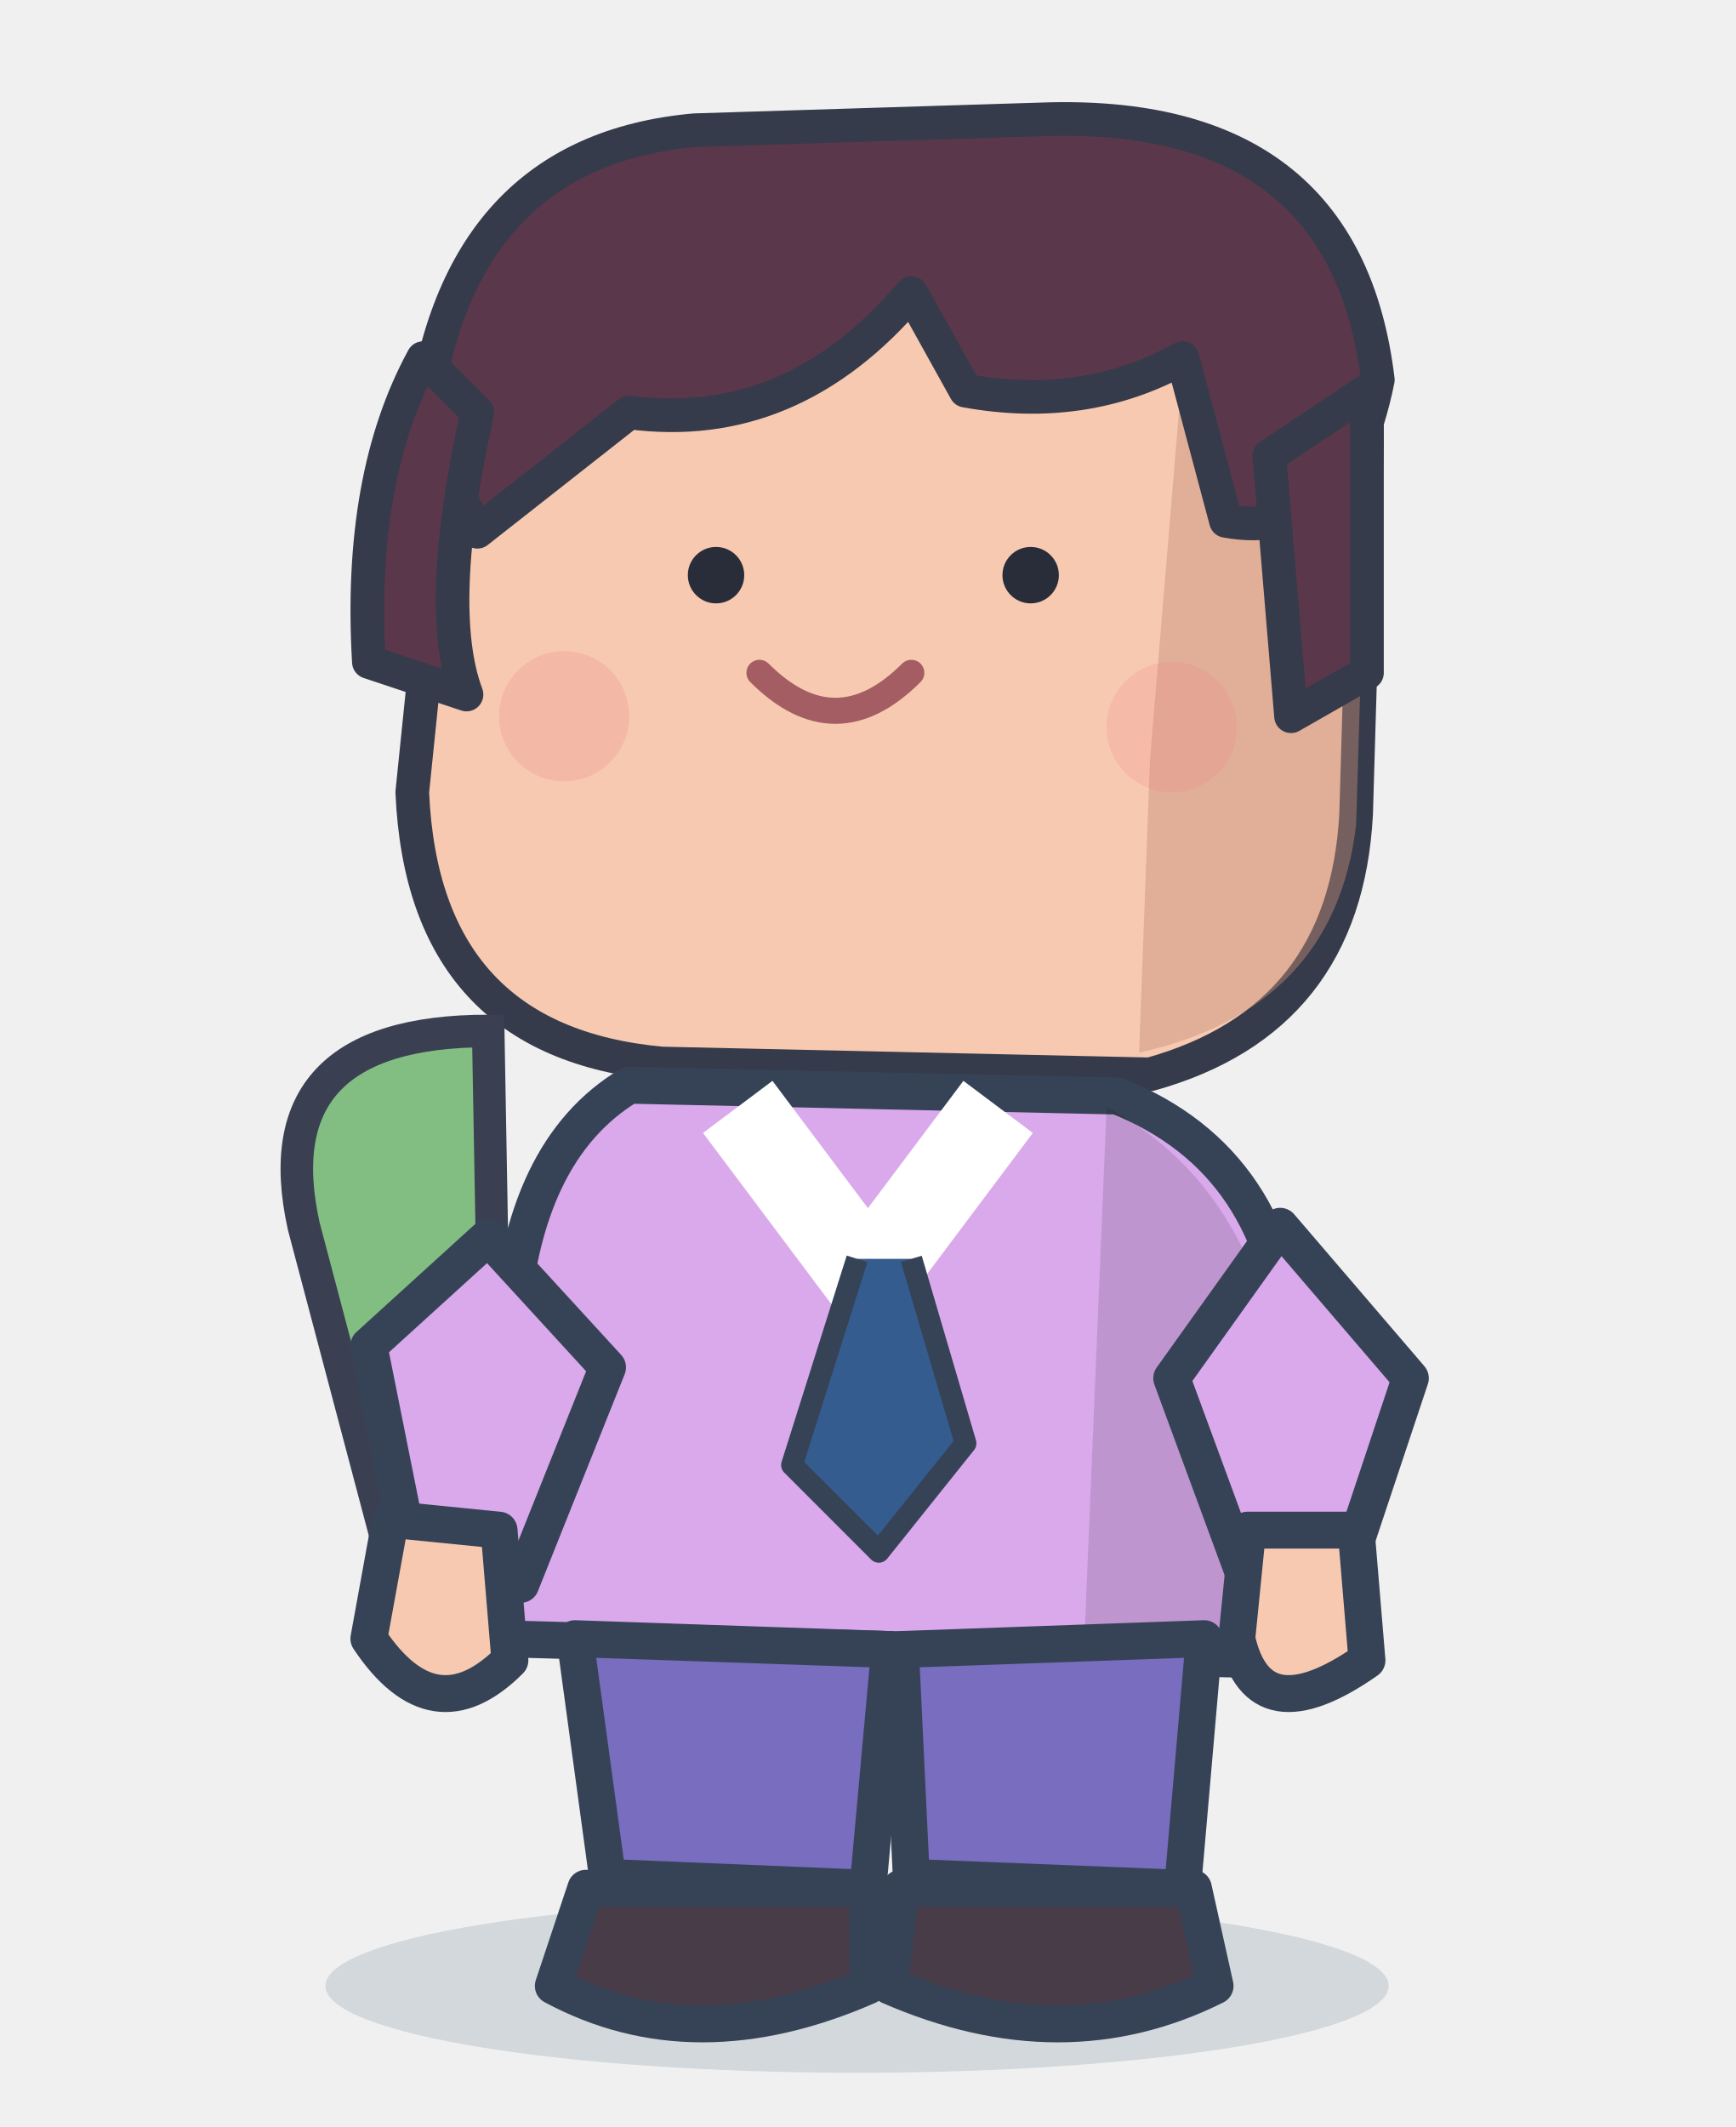
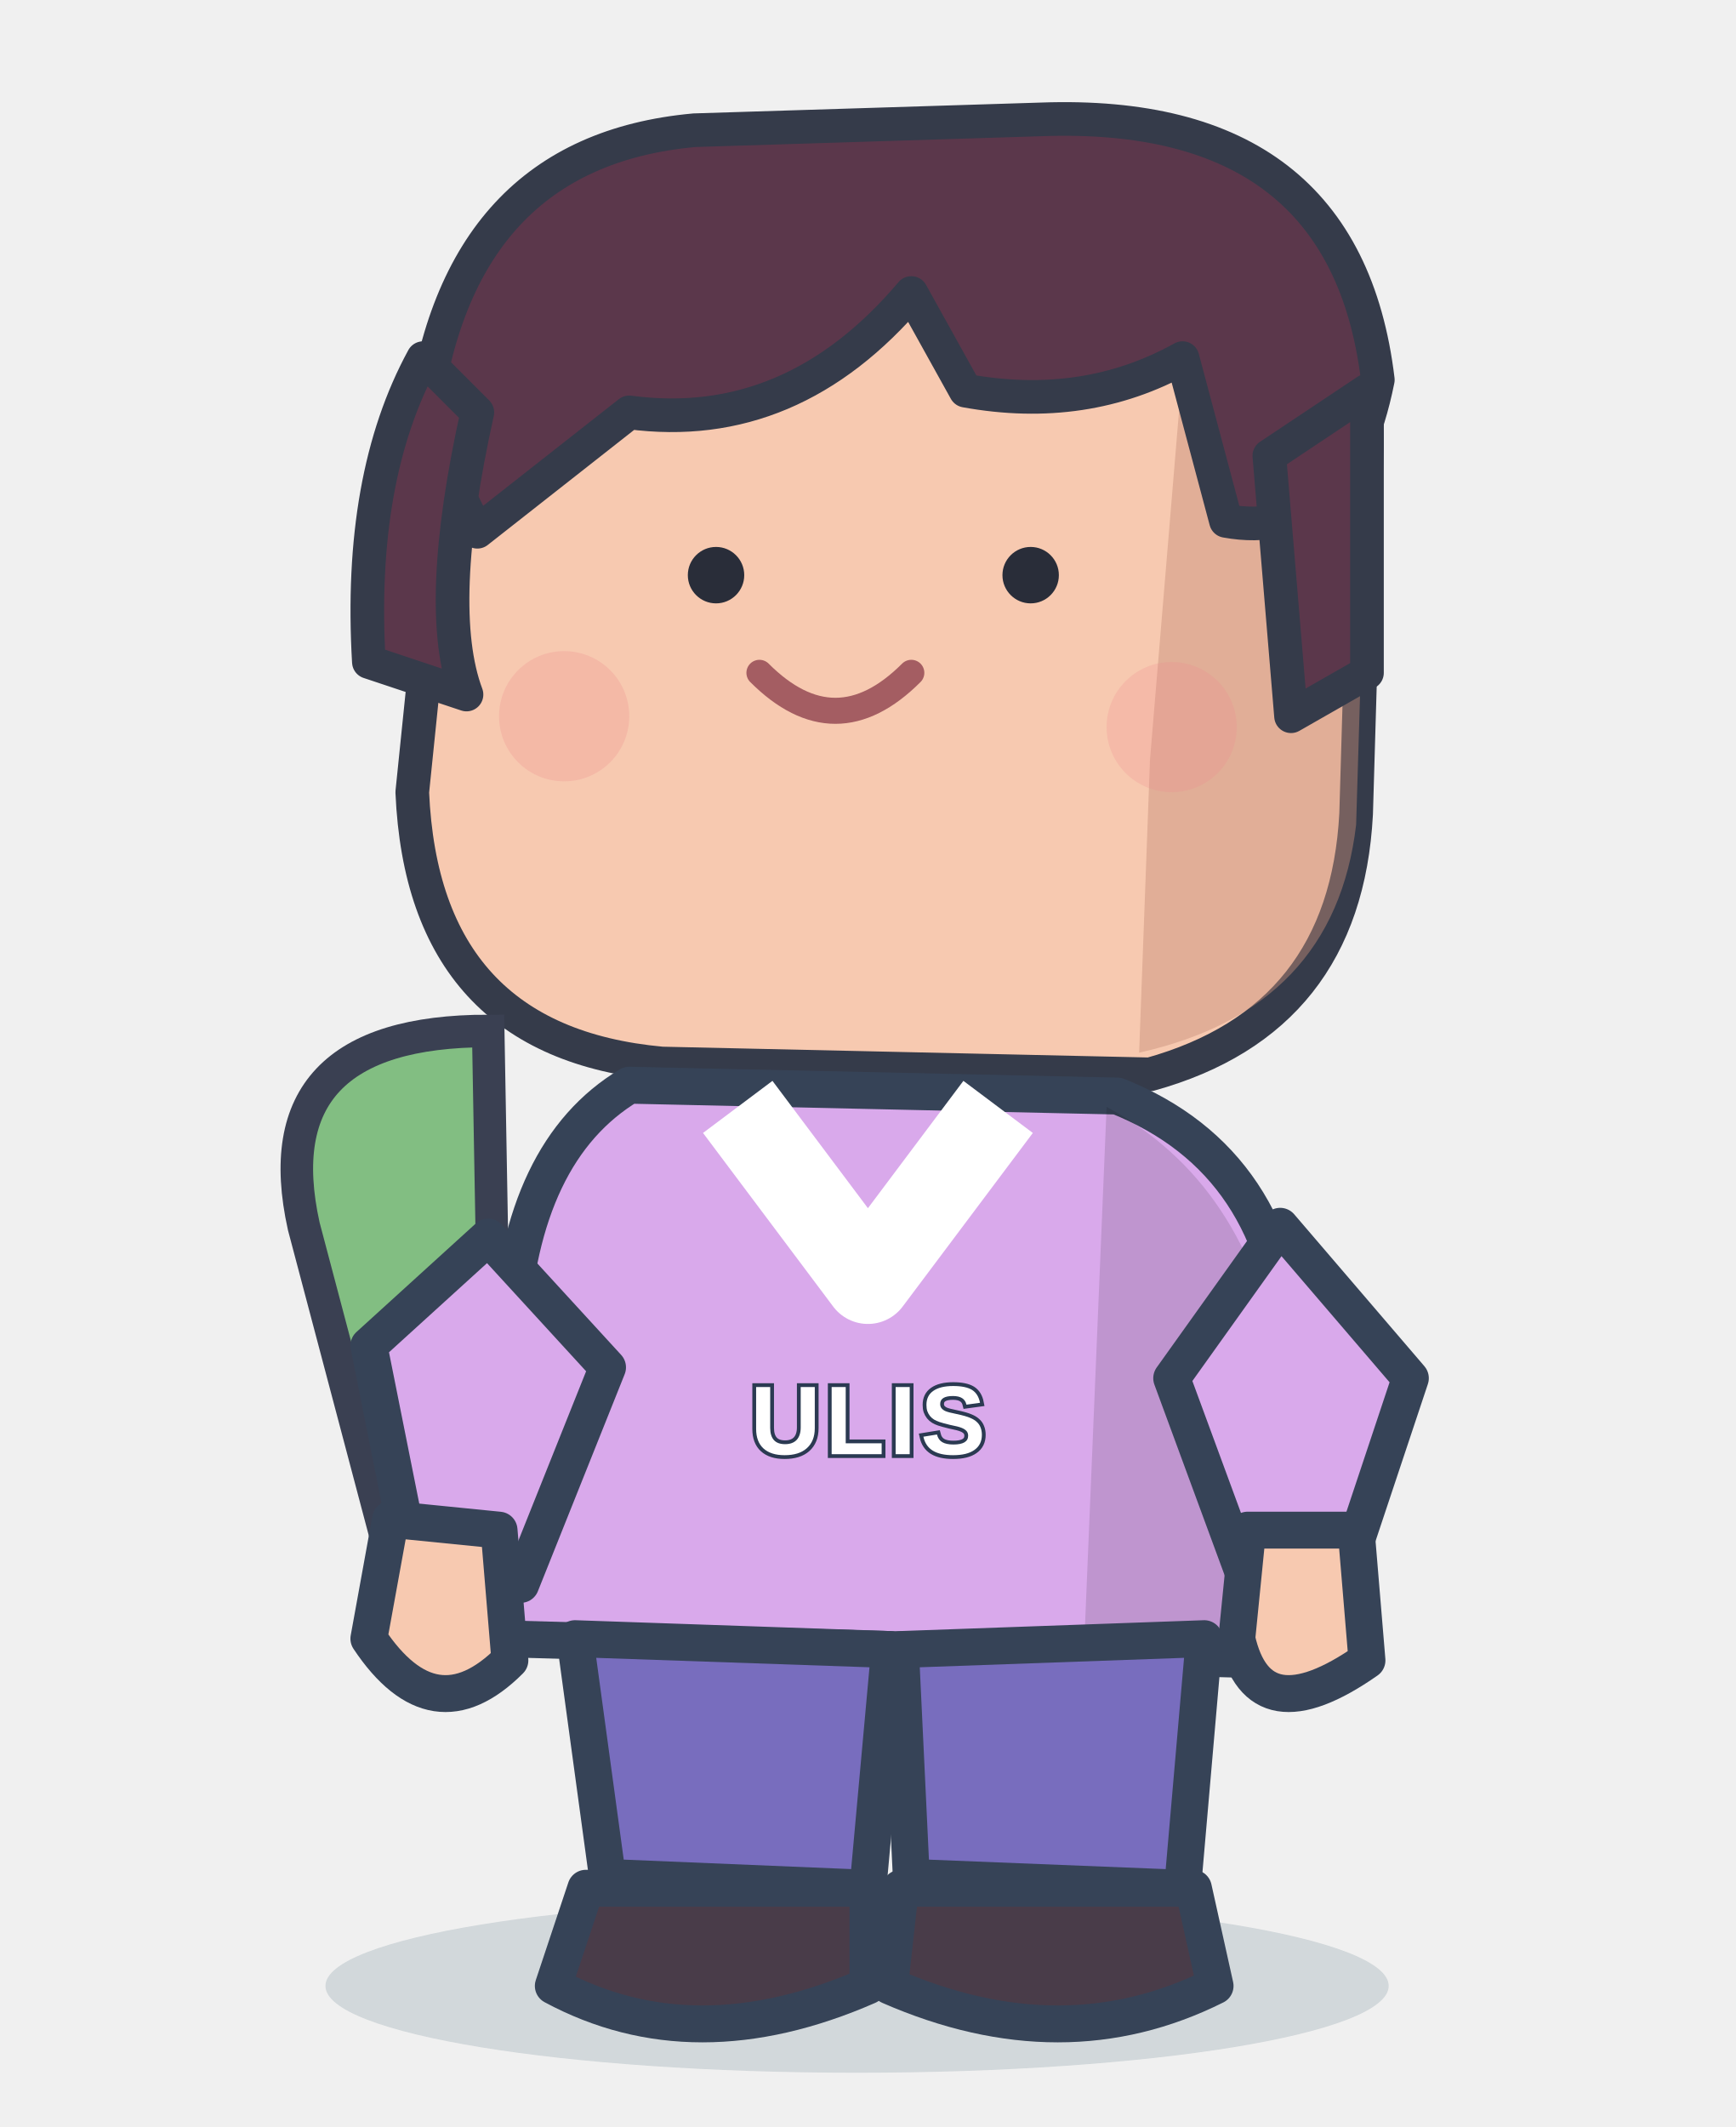
<svg xmlns="http://www.w3.org/2000/svg" viewBox="0 0 160 196" width="160" height="196">
  <ellipse cx="79" cy="183" rx="49" ry="8" fill="#395d6e" opacity=".17" />
  <g stroke="#353b4a" stroke-width="3.1" stroke-linejoin="round" stroke-linecap="round">
    <path d="M42 34 Q41 17 65 14 L112 19 Q126 21 126 41 L125 75 Q124 94 106 99 L61 98 Q39 96 38 73 Z" fill="#f7c9b0" />
    <path d="M110 22 Q126 24 126 43 L125 76 Q123 93 105 97 L106 70 Z" fill="#c58d78" opacity=".45" stroke="none" />
    <path d="M39 39 Q42 14 64 12 L96 11 Q124 10 127 35 Q124 50 113 48 L109 33 Q100 38 89 36 L84 27 Q73 40 58 38 L44 49 Z" fill="#5b374b" />
    <path d="M44 38 Q40 56 43 64 L34 61 Q33 44 39 33 Z" fill="#5b374b" />
    <path d="M117 42 L126 36 L126 62 L119 66 Z" fill="#5b374b" />
  </g>
  <circle cx="66" cy="53" r="2.6" fill="#292d39" />
  <circle cx="95" cy="53" r="2.6" fill="#292d39" />
  <path d="M70 62 q7 7 14 0" fill="none" stroke="#a45d62" stroke-width="2.4" stroke-linecap="round" />
  <circle cx="52" cy="66" r="6" fill="#ed8b8e" opacity=".27" />
  <circle cx="108" cy="67" r="6" fill="#ed8b8e" opacity=".24" />
  <path d="M45 95 Q24 95 28 113 L37 147 L46 151 Z" fill="#82be82" stroke="#3a4052" stroke-width="3" />
  <g transform="translate(0 0)" stroke="#364357" stroke-linejoin="round" stroke-width="3.4">
    <path d="M58 100 L103 101 Q118 107 119 125 L118 153 L46 151 L47 123 Q48 106 58 100Z" fill="#d9a9eb" />
    <path d="M102 102 Q115 109 118 126 L117 150 L100 150Z" fill="#000" opacity=".12" stroke="none" />
    <path d="M68 102 L80 118 L92 102" fill="none" stroke="#fff" stroke-width="8" />
-     <path d="M79 116 L73 135 L81 143 L89 133 L84 116" fill="#345c8f" stroke-width="2" />
    <path d="M45 114 L34 124 L38 144 L48 146 L56 126Z" fill="#d9a9eb" />
    <path d="M118 113 L130 127 L124 145 L115 146 L108 127Z" fill="#d9a9eb" />
    <path d="M36 140 L46 141 L47 153 Q40 160 34 151 Z" fill="#f7c9b0" />
    <path d="M115 141 L125 141 L126 153 Q116 160 114 151 Z" fill="#f7c9b0" />
    <path d="M53 151 L82 152 L80 174 L56 173Z" fill="#786dbe" />
    <path d="M83 152 L111 151 L109 174 L84 173Z" fill="#786dbe" />
    <path d="M54 174 L80 174 L80 183 Q64 190 51 183Z" fill="#493c49" />
    <path d="M83 174 L110 174 L112 183 Q98 190 82 183Z" fill="#493c49" />
  </g>
+   <text x="80" y="134" text-anchor="middle" font-family="Arial, Helvetica, sans-serif" font-weight="800" font-size="9" fill="#ffffff" stroke="#2b3a52" stroke-width="0.7" paint-order="stroke" letter-spacing="0.4">ULIS</text>
</svg>
